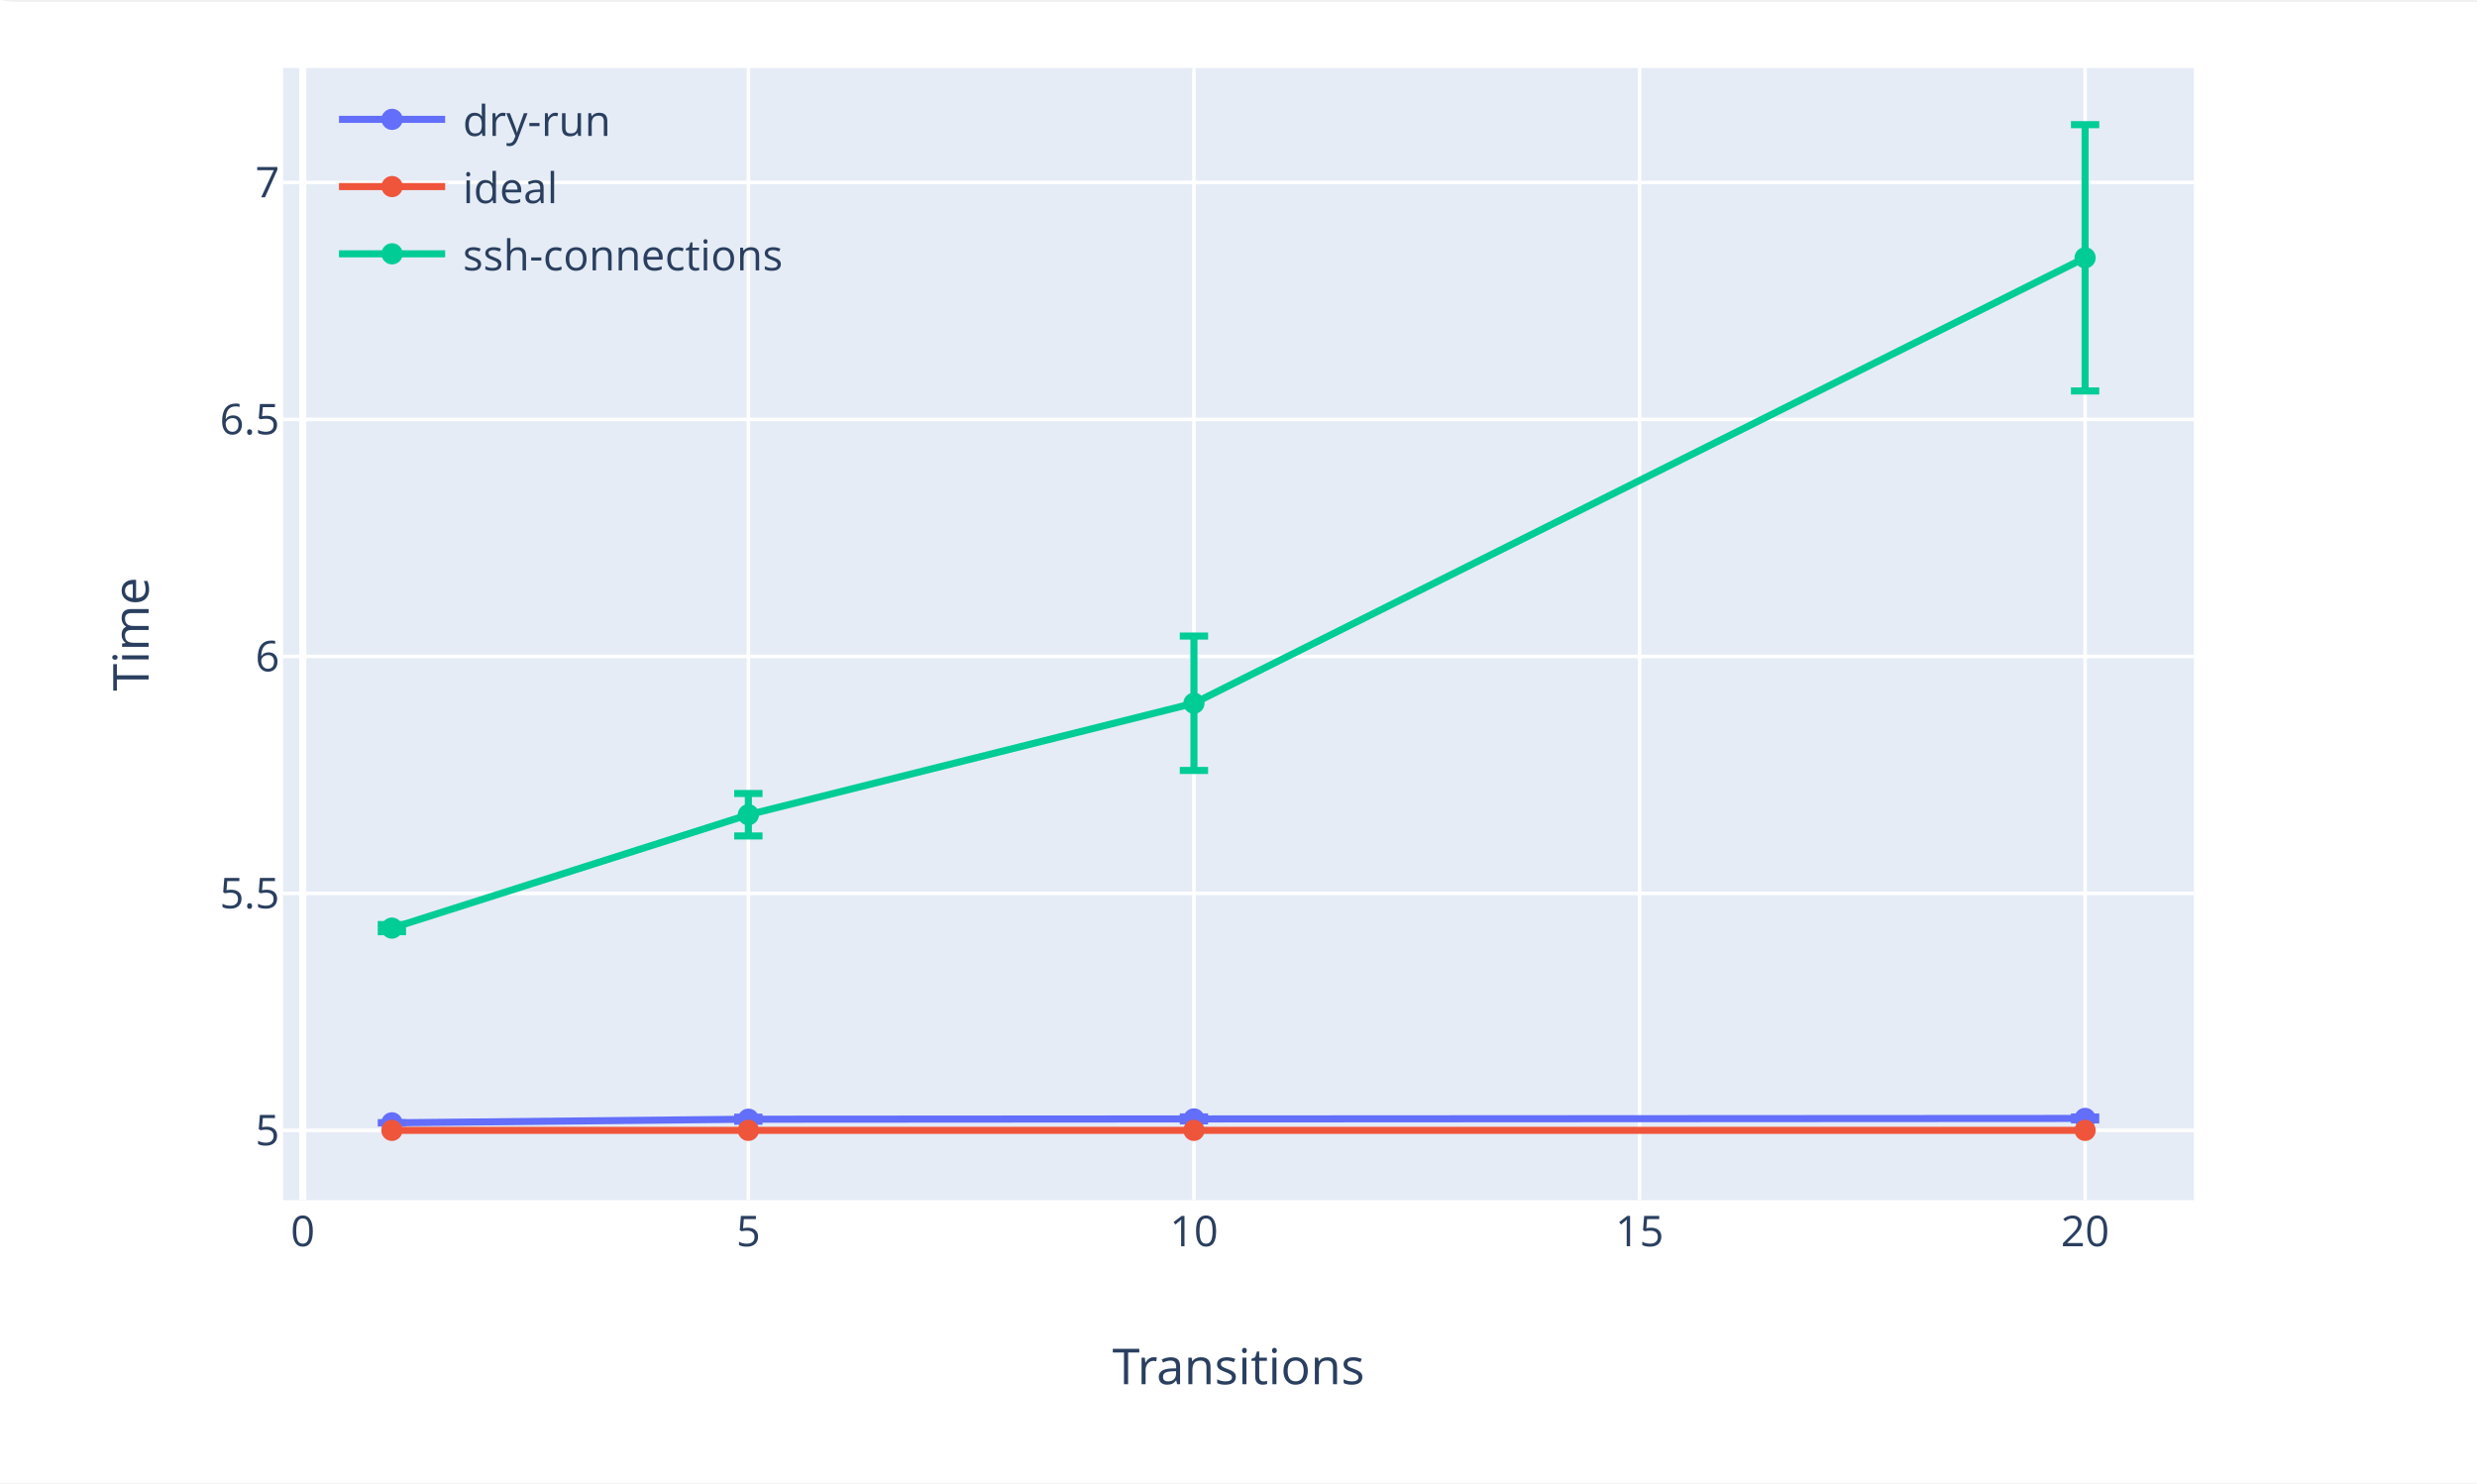
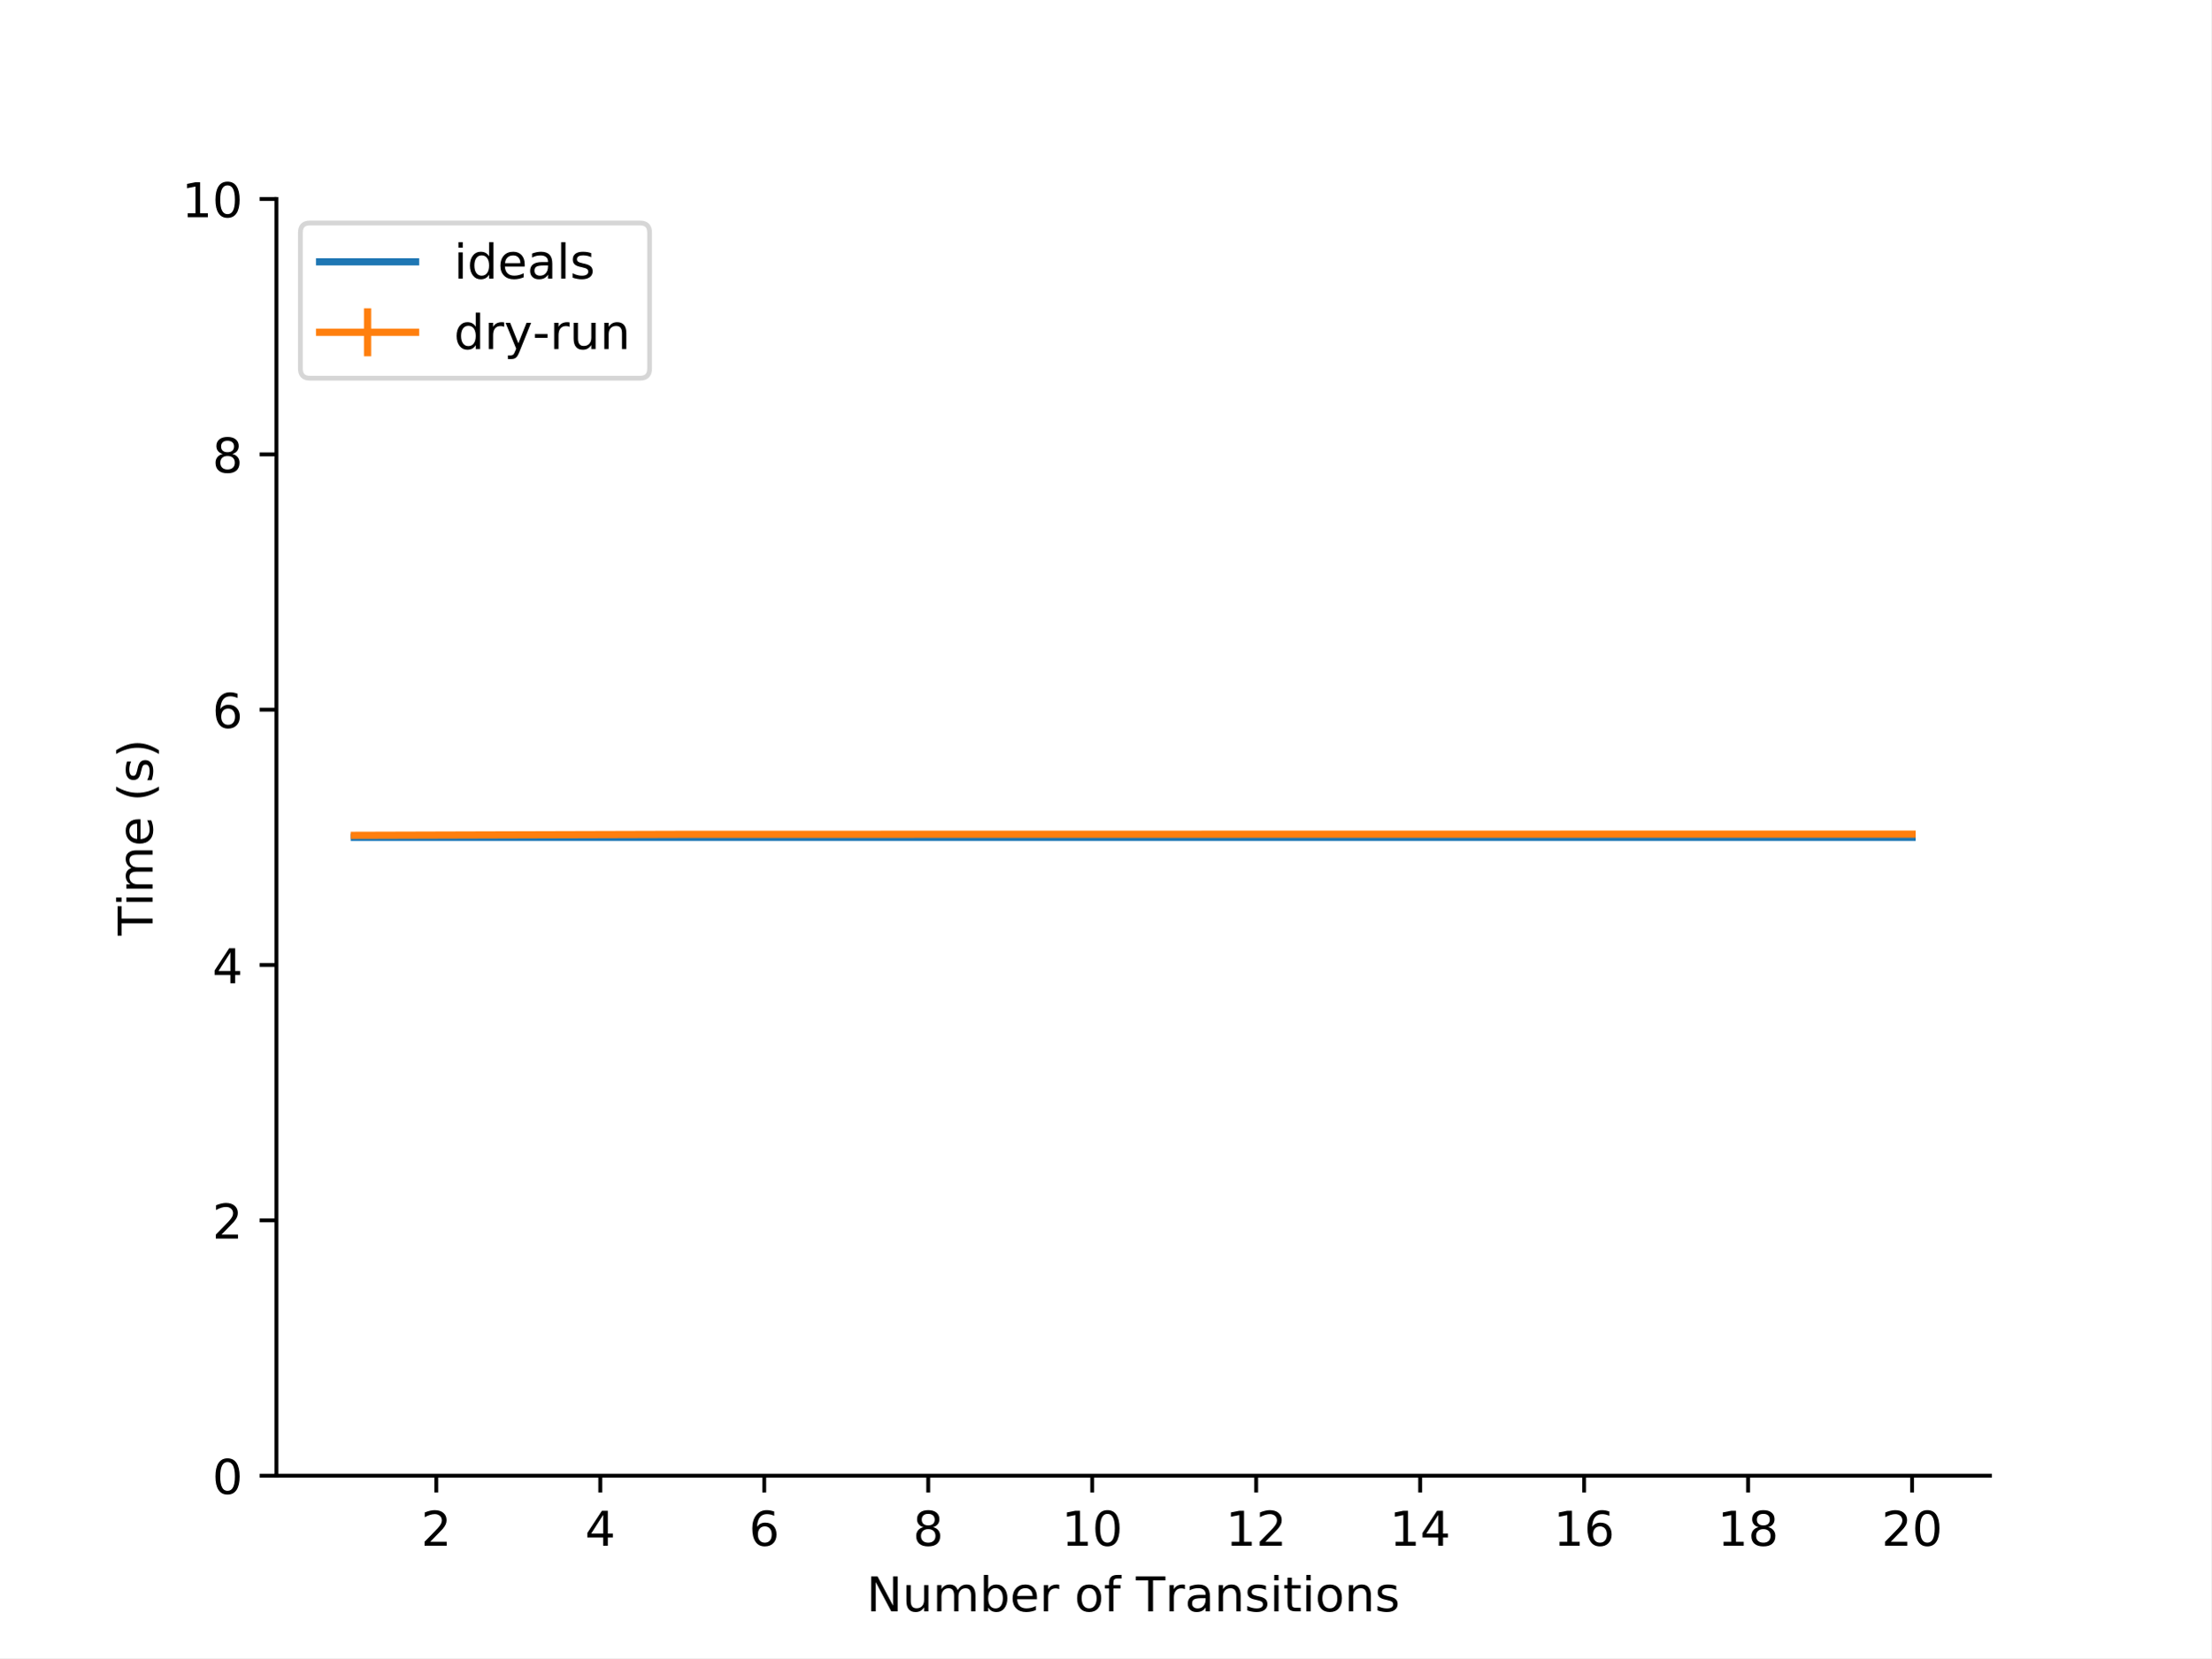
- <svg xmlns="http://www.w3.org/2000/svg" class="main-svg" width="700" height="419.234" viewBox="0 0 700 419.234" version="1.1" id="svg345">
-   <path style="fill:#ffffff;fill-opacity:1" d="M 0,0 V 419.234 H 700 V 0.514 H 5.268 C 3.464,0.514 1.703,0.334 0,0 Z" id="rect2" />
-   <defs id="defs-a122b5">
-     <g class="clips" id="g16">
-       <clipPath id="clipa122b5xyplot" class="plotclip">
-         <rect width="540" height="320" id="rect4" x="0" y="0" />
-       </clipPath>
-       <clipPath class="axesclip" id="clipa122b5x">
-         <rect x="80" y="0" width="540" height="500" id="rect7" />
-       </clipPath>
-       <clipPath class="axesclip" id="clipa122b5y">
-         <rect x="0" y="100" width="700" height="320" id="rect10" />
-       </clipPath>
-       <clipPath class="axesclip" id="clipa122b5xy">
-         <rect x="80" y="100" width="540" height="320" id="rect13" />
-       </clipPath>
+ <svg xmlns="http://www.w3.org/2000/svg" xmlns:xlink="http://www.w3.org/1999/xlink" height="345.6pt" version="1.1" viewBox="0 0 460.8 345.6" width="460.8pt">
+   <defs>
+     <style type="text/css">
+ *{stroke-linecap:butt;stroke-linejoin:round;}
+   </style>
+   </defs>
+   <g id="figure_1">
+     <g id="patch_1">
+       <path d="M 0 345.6  L 460.8 345.6  L 460.8 0  L 0 0  z " style="fill:#ffffff;" />
    </g>
-     <g class="gradients" id="g18" />
-   </defs>
-   <g class="bglayer" id="g23" transform="translate(0,-80.76562)">
-     <rect class="bg" x="80" y="100" width="540" height="320" style="fill:#e5ecf6;fill-opacity:1;stroke-width:0" id="rect21" />
-   </g>
-   <g class="layer-below" id="g29" transform="translate(0,-80.76562)">
-     <g class="imagelayer" id="g25" />
-     <g class="shapelayer" id="g27" />
-   </g>
-   <g class="cartesianlayer" id="g235" transform="translate(0,-80.76562)">
-     <g class="subplot xy" id="g233">
-       <g class="layer-subplot" id="g35">
-         <g class="shapelayer" id="g31" />
-         <g class="imagelayer" id="g33" />
-       </g>
-       <g class="gridlayer" id="g59">
-         <g class="x" id="g45">
-           <path class="xgrid crisp" transform="translate(211.49)" d="M 0,100 V 420" style="stroke:#ffffff;stroke-width:1px;stroke-opacity:1" id="path37" />
-           <path class="xgrid crisp" transform="translate(337.41)" d="M 0,100 V 420" style="stroke:#ffffff;stroke-width:1px;stroke-opacity:1" id="path39" />
-           <path class="xgrid crisp" transform="translate(463.33)" d="M 0,100 V 420" style="stroke:#ffffff;stroke-width:1px;stroke-opacity:1" id="path41" />
-           <path class="xgrid crisp" transform="translate(589.25)" d="M 0,100 V 420" style="stroke:#ffffff;stroke-width:1px;stroke-opacity:1" id="path43" />
-         </g>
-         <g class="y" id="g57">
-           <path class="ygrid crisp" transform="translate(0,400.25)" d="M 80,0 H 620" style="stroke:#ffffff;stroke-width:1px;stroke-opacity:1" id="path47" />
-           <path class="ygrid crisp" transform="translate(0,333.27)" d="M 80,0 H 620" style="stroke:#ffffff;stroke-width:1px;stroke-opacity:1" id="path49" />
-           <path class="ygrid crisp" transform="translate(0,266.29)" d="M 80,0 H 620" style="stroke:#ffffff;stroke-width:1px;stroke-opacity:1" id="path51" />
-           <path class="ygrid crisp" transform="translate(0,199.31)" d="M 80,0 H 620" style="stroke:#ffffff;stroke-width:1px;stroke-opacity:1" id="path53" />
-           <path class="ygrid crisp" transform="translate(0,132.33)" d="M 80,0 H 620" style="stroke:#ffffff;stroke-width:1px;stroke-opacity:1" id="path55" />
-         </g>
-       </g>
-       <g class="zerolinelayer" id="g63">
-         <path class="xzl zl crisp" transform="translate(85.57)" d="M 0,100 V 420" style="stroke:#ffffff;stroke-width:2px;stroke-opacity:1" id="path61" />
-       </g>
-       <path class="xlines-below" id="path65" d="" />
-       <path class="ylines-below" id="path67" d="" />
-       <g class="overlines-below" id="g69" />
-       <g class="xaxislayer-below" id="g71" />
-       <g class="yaxislayer-below" id="g73" />
-       <g class="overaxes-below" id="g75" />
-       <g class="plot" transform="translate(80,100)" clip-path="url(#clipa122b5xyplot)" id="g177">
-         <g class="scatterlayer mlayer" id="g175">
-           <g class="trace scatter trace01e699" style="opacity:1;stroke-miterlimit:2" id="g113">
-             <g class="fills" id="g77" />
-             <g class="errorbars" id="g95">
-               <g class="errorbar" id="g81">
-                 <path class="yerror" d="m 26.75,298.07 h 8 m -4,0 v 0.1 m -4,0 h 8" style="vector-effect:non-scaling-stroke;stroke:#636efa;stroke-width:2px;stroke-opacity:1" id="path79" />
-               </g>
-               <g class="errorbar" id="g85">
-                 <path class="yerror" d="m 127.49,296.52 h 8 m -4,0 v 1.16 m -4,0 h 8" style="vector-effect:non-scaling-stroke;stroke:#636efa;stroke-width:2px;stroke-opacity:1" id="path83" />
-               </g>
-               <g class="errorbar" id="g89">
-                 <path class="yerror" d="m 253.41,296.45 h 8 m -4,0 v 1.13 m -4,0 h 8" style="vector-effect:non-scaling-stroke;stroke:#636efa;stroke-width:2px;stroke-opacity:1" id="path87" />
-               </g>
-               <g class="errorbar" id="g93">
-                 <path class="yerror" d="m 505.25,296.47 h 8 m -4,0 v 0.82 m -4,0 h 8" style="vector-effect:non-scaling-stroke;stroke:#636efa;stroke-width:2px;stroke-opacity:1" id="path91" />
-               </g>
-             </g>
-             <g class="lines" id="g99">
-               <path class="js-line" d="m 30.75,298.12 100.74,-1.02 125.92,-0.08 251.84,-0.14" style="opacity:1;vector-effect:non-scaling-stroke;fill:none;stroke:#636efa;stroke-width:2px;stroke-opacity:1" id="path97" />
-             </g>
-             <g class="points" id="g109">
-               <path class="point" transform="translate(30.75,298.12)" d="M 3,0 A 3,3 0 1 1 0,-3 3,3 0 0 1 3,0 Z" style="opacity:1;fill:#636efa;fill-opacity:1;stroke-width:0px" id="path101" />
-               <path class="point" transform="translate(131.49,297.1)" d="M 3,0 A 3,3 0 1 1 0,-3 3,3 0 0 1 3,0 Z" style="opacity:1;fill:#636efa;fill-opacity:1;stroke-width:0px" id="path103" />
-               <path class="point" transform="translate(257.41,297.02)" d="M 3,0 A 3,3 0 1 1 0,-3 3,3 0 0 1 3,0 Z" style="opacity:1;fill:#636efa;fill-opacity:1;stroke-width:0px" id="path105" />
-               <path class="point" transform="translate(509.25,296.88)" d="M 3,0 A 3,3 0 1 1 0,-3 3,3 0 0 1 3,0 Z" style="opacity:1;fill:#636efa;fill-opacity:1;stroke-width:0px" id="path107" />
-             </g>
-             <g class="text" id="g111" />
-           </g>
-           <g class="trace scatter tracebe5292" style="opacity:1;stroke-miterlimit:2" id="g135">
-             <g class="fills" id="g115" />
-             <g class="errorbars" id="g117" />
-             <g class="lines" id="g121">
-               <path class="js-line" d="m 30.75,300.25 h 478.5" style="opacity:1;vector-effect:non-scaling-stroke;fill:none;stroke:#ef553b;stroke-width:2px;stroke-opacity:1" id="path119" />
-             </g>
-             <g class="points" id="g131">
-               <path class="point" transform="translate(30.75,300.25)" d="M 3,0 A 3,3 0 1 1 0,-3 3,3 0 0 1 3,0 Z" style="opacity:1;fill:#ef553b;fill-opacity:1;stroke-width:0px" id="path123" />
-               <path class="point" transform="translate(131.49,300.25)" d="M 3,0 A 3,3 0 1 1 0,-3 3,3 0 0 1 3,0 Z" style="opacity:1;fill:#ef553b;fill-opacity:1;stroke-width:0px" id="path125" />
-               <path class="point" transform="translate(257.41,300.25)" d="M 3,0 A 3,3 0 1 1 0,-3 3,3 0 0 1 3,0 Z" style="opacity:1;fill:#ef553b;fill-opacity:1;stroke-width:0px" id="path127" />
-               <path class="point" transform="translate(509.25,300.25)" d="M 3,0 A 3,3 0 1 1 0,-3 3,3 0 0 1 3,0 Z" style="opacity:1;fill:#ef553b;fill-opacity:1;stroke-width:0px" id="path129" />
-             </g>
-             <g class="text" id="g133" />
-           </g>
-           <g class="trace scatter tracefd4a0a" style="opacity:1;stroke-miterlimit:2" id="g173">
-             <g class="fills" id="g137" />
-             <g class="errorbars" id="g155">
-               <g class="errorbar" id="g141">
-                 <path class="yerror" d="m 26.75,242.08 h 8 m -4,0 v 2.02 m -4,0 h 8" style="vector-effect:non-scaling-stroke;stroke:#00cc96;stroke-width:2px;stroke-opacity:1" id="path139" />
-               </g>
-               <g class="errorbar" id="g145">
-                 <path class="yerror" d="m 127.49,205.04 h 8 m -4,0 v 12 m -4,0 h 8" style="vector-effect:non-scaling-stroke;stroke:#00cc96;stroke-width:2px;stroke-opacity:1" id="path143" />
-               </g>
-               <g class="errorbar" id="g149">
-                 <path class="yerror" d="m 253.41,160.54 h 8 m -4,0 v 37.99 m -4,0 h 8" style="vector-effect:non-scaling-stroke;stroke:#00cc96;stroke-width:2px;stroke-opacity:1" id="path147" />
-               </g>
-               <g class="errorbar" id="g153">
-                 <path class="yerror" d="m 505.25,16 h 8 m -4,0 v 75.27 m -4,0 h 8" style="vector-effect:non-scaling-stroke;stroke:#00cc96;stroke-width:2px;stroke-opacity:1" id="path151" />
-               </g>
-             </g>
-             <g class="lines" id="g159">
-               <path class="js-line" d="M 30.75,243.09 131.49,211.04 257.41,179.53 509.25,53.63" style="opacity:1;vector-effect:non-scaling-stroke;fill:none;stroke:#00cc96;stroke-width:2px;stroke-opacity:1" id="path157" />
-             </g>
-             <g class="points" id="g169">
-               <path class="point" transform="translate(30.75,243.09)" d="M 3,0 A 3,3 0 1 1 0,-3 3,3 0 0 1 3,0 Z" style="opacity:1;fill:#00cc96;fill-opacity:1;stroke-width:0px" id="path161" />
-               <path class="point" transform="translate(131.49,211.04)" d="M 3,0 A 3,3 0 1 1 0,-3 3,3 0 0 1 3,0 Z" style="opacity:1;fill:#00cc96;fill-opacity:1;stroke-width:0px" id="path163" />
-               <path class="point" transform="translate(257.41,179.53)" d="M 3,0 A 3,3 0 1 1 0,-3 3,3 0 0 1 3,0 Z" style="opacity:1;fill:#00cc96;fill-opacity:1;stroke-width:0px" id="path165" />
-               <path class="point" transform="translate(509.25,53.63)" d="M 3,0 A 3,3 0 1 1 0,-3 3,3 0 0 1 3,0 Z" style="opacity:1;fill:#00cc96;fill-opacity:1;stroke-width:0px" id="path167" />
-             </g>
-             <g class="text" id="g171" />
-           </g>
-         </g>
-       </g>
-       <g class="overplot" id="g179" />
-       <path class="xlines-above crisp" d="M 0,0" style="fill:none" id="path181" />
-       <path class="ylines-above crisp" d="M 0,0" style="fill:none" id="path183" />
-       <g class="overlines-above" id="g185" />
-       <g class="xaxislayer-above" id="g207">
-         <g class="xtick" id="g189">
-           <text x="0" y="433" transform="translate(85.57)" style="font-size:12px;font-family:'Open Sans', verdana, arial, sans-serif;text-anchor:middle;white-space:pre;fill:#2a3f5f;fill-opacity:1" id="text187">0</text>
-         </g>
-         <g class="xtick" id="g193">
-           <text x="0" y="433" transform="translate(211.49)" style="font-size:12px;font-family:'Open Sans', verdana, arial, sans-serif;text-anchor:middle;white-space:pre;fill:#2a3f5f;fill-opacity:1" id="text191">5</text>
-         </g>
-         <g class="xtick" id="g197">
-           <text x="0" y="433" transform="translate(337.41)" style="font-size:12px;font-family:'Open Sans', verdana, arial, sans-serif;text-anchor:middle;white-space:pre;fill:#2a3f5f;fill-opacity:1" id="text195">10</text>
-         </g>
-         <g class="xtick" id="g201">
-           <text x="0" y="433" transform="translate(463.33)" style="font-size:12px;font-family:'Open Sans', verdana, arial, sans-serif;text-anchor:middle;white-space:pre;fill:#2a3f5f;fill-opacity:1" id="text199">15</text>
-         </g>
-         <g class="xtick" id="g205">
-           <text x="0" y="433" transform="translate(589.25)" style="font-size:12px;font-family:'Open Sans', verdana, arial, sans-serif;text-anchor:middle;white-space:pre;fill:#2a3f5f;fill-opacity:1" id="text203">20</text>
-         </g>
-       </g>
-       <g class="yaxislayer-above" id="g229">
-         <g class="ytick" id="g211">
-           <text x="79" y="4.2" transform="translate(0,400.25)" style="font-size:12px;font-family:'Open Sans', verdana, arial, sans-serif;text-anchor:end;white-space:pre;fill:#2a3f5f;fill-opacity:1" id="text209">5</text>
-         </g>
-         <g class="ytick" id="g215">
-           <text x="79" y="4.2" transform="translate(0,333.27)" style="font-size:12px;font-family:'Open Sans', verdana, arial, sans-serif;text-anchor:end;white-space:pre;fill:#2a3f5f;fill-opacity:1" id="text213">5.5</text>
-         </g>
-         <g class="ytick" id="g219">
-           <text x="79" y="4.2" transform="translate(0,266.29)" style="font-size:12px;font-family:'Open Sans', verdana, arial, sans-serif;text-anchor:end;white-space:pre;fill:#2a3f5f;fill-opacity:1" id="text217">6</text>
-         </g>
-         <g class="ytick" id="g223">
-           <text x="79" y="4.2" transform="translate(0,199.31)" style="font-size:12px;font-family:'Open Sans', verdana, arial, sans-serif;text-anchor:end;white-space:pre;fill:#2a3f5f;fill-opacity:1" id="text221">6.5</text>
-         </g>
-         <g class="ytick" id="g227">
-           <text x="79" y="4.2" transform="translate(0,132.33)" style="font-size:12px;font-family:'Open Sans', verdana, arial, sans-serif;text-anchor:end;white-space:pre;fill:#2a3f5f;fill-opacity:1" id="text225">7</text>
-         </g>
-       </g>
-       <g class="overaxes-above" id="g231" />
+     <g id="axes_1">
+       <g id="patch_2">
+         <path d="M 57.6 307.584  L 414.72 307.584  L 414.72 41.472  L 57.6 41.472  z " style="fill:#ffffff;" />
+       </g>
+       <g id="matplotlib.axis_1">
+         <g id="xtick_1">
+           <g id="line2d_1">
+             <defs>
+               <path d="M 0 0  L 0 3.5  " id="ma366e07bf8" style="stroke:#000000;stroke-width:0.8;" />
+             </defs>
+             <g>
+               <use style="stroke:#000000;stroke-width:0.8;" x="90.92" xlink:href="#ma366e07bf8" y="307.584" />
+             </g>
+           </g>
+           <g id="text_1">
+             <defs>
+               <path d="M 19.188 8.297  L 53.609 8.297  L 53.609 0  L 7.328 0  L 7.328 8.297  Q 12.938 14.109 22.625 23.891  Q 32.328 33.688 34.812 36.531  Q 39.547 41.844 41.422 45.531  Q 43.312 49.219 43.312 52.781  Q 43.312 58.594 39.234 62.25  Q 35.156 65.922 28.609 65.922  Q 23.969 65.922 18.812 64.312  Q 13.672 62.703 7.812 59.422  L 7.812 69.391  Q 13.766 71.781 18.938 73  Q 24.125 74.219 28.422 74.219  Q 39.75 74.219 46.484 68.547  Q 53.219 62.891 53.219 53.422  Q 53.219 48.922 51.531 44.891  Q 49.859 40.875 45.406 35.406  Q 44.188 33.984 37.641 27.219  Q 31.109 20.453 19.188 8.297  z " id="DejaVuSans-50" />
+             </defs>
+             <g transform="translate(87.73856 322.1824)scale(0.1 -0.1)">
+               <use xlink:href="#DejaVuSans-50" />
+             </g>
+           </g>
+         </g>
+         <g id="xtick_2">
+           <g id="line2d_2">
+             <g>
+               <use style="stroke:#000000;stroke-width:0.8;" x="125.094" xlink:href="#ma366e07bf8" y="307.584" />
+             </g>
+           </g>
+           <g id="text_2">
+             <defs>
+               <path d="M 37.797 64.312  L 12.891 25.391  L 37.797 25.391  z M 35.203 72.906  L 47.609 72.906  L 47.609 25.391  L 58.016 25.391  L 58.016 17.188  L 47.609 17.188  L 47.609 0  L 37.797 0  L 37.797 17.188  L 4.891 17.188  L 4.891 26.703  z " id="DejaVuSans-52" />
+             </defs>
+             <g transform="translate(121.9127 322.1824)scale(0.1 -0.1)">
+               <use xlink:href="#DejaVuSans-52" />
+             </g>
+           </g>
+         </g>
+         <g id="xtick_3">
+           <g id="line2d_3">
+             <g>
+               <use style="stroke:#000000;stroke-width:0.8;" x="159.268" xlink:href="#ma366e07bf8" y="307.584" />
+             </g>
+           </g>
+           <g id="text_3">
+             <defs>
+               <path d="M 33.016 40.375  Q 26.375 40.375 22.484 35.828  Q 18.609 31.297 18.609 23.391  Q 18.609 15.531 22.484 10.953  Q 26.375 6.391 33.016 6.391  Q 39.656 6.391 43.531 10.953  Q 47.406 15.531 47.406 23.391  Q 47.406 31.297 43.531 35.828  Q 39.656 40.375 33.016 40.375  z M 52.594 71.297  L 52.594 62.312  Q 48.875 64.062 45.094 64.984  Q 41.312 65.922 37.594 65.922  Q 27.828 65.922 22.672 59.328  Q 17.531 52.734 16.797 39.406  Q 19.672 43.656 24.016 45.922  Q 28.375 48.188 33.594 48.188  Q 44.578 48.188 50.953 41.516  Q 57.328 34.859 57.328 23.391  Q 57.328 12.156 50.688 5.359  Q 44.047 -1.422 33.016 -1.422  Q 20.359 -1.422 13.672 8.266  Q 6.984 17.969 6.984 36.375  Q 6.984 53.656 15.188 63.938  Q 23.391 74.219 37.203 74.219  Q 40.922 74.219 44.703 73.484  Q 48.484 72.75 52.594 71.297  z " id="DejaVuSans-54" />
+             </defs>
+             <g transform="translate(156.0869 322.1824)scale(0.1 -0.1)">
+               <use xlink:href="#DejaVuSans-54" />
+             </g>
+           </g>
+         </g>
+         <g id="xtick_4">
+           <g id="line2d_4">
+             <g>
+               <use style="stroke:#000000;stroke-width:0.8;" x="193.442" xlink:href="#ma366e07bf8" y="307.584" />
+             </g>
+           </g>
+           <g id="text_4">
+             <defs>
+               <path d="M 31.781 34.625  Q 24.75 34.625 20.719 30.859  Q 16.703 27.094 16.703 20.516  Q 16.703 13.922 20.719 10.156  Q 24.75 6.391 31.781 6.391  Q 38.812 6.391 42.859 10.172  Q 46.922 13.969 46.922 20.516  Q 46.922 27.094 42.891 30.859  Q 38.875 34.625 31.781 34.625  z M 21.922 38.812  Q 15.578 40.375 12.031 44.719  Q 8.5 49.078 8.5 55.328  Q 8.5 64.062 14.719 69.141  Q 20.953 74.219 31.781 74.219  Q 42.672 74.219 48.875 69.141  Q 55.078 64.062 55.078 55.328  Q 55.078 49.078 51.531 44.719  Q 48 40.375 41.703 38.812  Q 48.828 37.156 52.797 32.312  Q 56.781 27.484 56.781 20.516  Q 56.781 9.906 50.312 4.234  Q 43.844 -1.422 31.781 -1.422  Q 19.734 -1.422 13.25 4.234  Q 6.781 9.906 6.781 20.516  Q 6.781 27.484 10.781 32.312  Q 14.797 37.156 21.922 38.812  z M 18.312 54.391  Q 18.312 48.734 21.844 45.562  Q 25.391 42.391 31.781 42.391  Q 38.141 42.391 41.719 45.562  Q 45.312 48.734 45.312 54.391  Q 45.312 60.062 41.719 63.234  Q 38.141 66.406 31.781 66.406  Q 25.391 66.406 21.844 63.234  Q 18.312 60.062 18.312 54.391  z " id="DejaVuSans-56" />
+             </defs>
+             <g transform="translate(190.261 322.1824)scale(0.1 -0.1)">
+               <use xlink:href="#DejaVuSans-56" />
+             </g>
+           </g>
+         </g>
+         <g id="xtick_5">
+           <g id="line2d_5">
+             <g>
+               <use style="stroke:#000000;stroke-width:0.8;" x="227.616" xlink:href="#ma366e07bf8" y="307.584" />
+             </g>
+           </g>
+           <g id="text_5">
+             <defs>
+               <path d="M 12.406 8.297  L 28.516 8.297  L 28.516 63.922  L 10.984 60.406  L 10.984 69.391  L 28.422 72.906  L 38.281 72.906  L 38.281 8.297  L 54.391 8.297  L 54.391 0  L 12.406 0  z " id="DejaVuSans-49" />
+               <path d="M 31.781 66.406  Q 24.172 66.406 20.328 58.906  Q 16.5 51.422 16.5 36.375  Q 16.5 21.391 20.328 13.891  Q 24.172 6.391 31.781 6.391  Q 39.453 6.391 43.281 13.891  Q 47.125 21.391 47.125 36.375  Q 47.125 51.422 43.281 58.906  Q 39.453 66.406 31.781 66.406  z M 31.781 74.219  Q 44.047 74.219 50.516 64.516  Q 56.984 54.828 56.984 36.375  Q 56.984 17.969 50.516 8.266  Q 44.047 -1.422 31.781 -1.422  Q 19.531 -1.422 13.062 8.266  Q 6.594 17.969 6.594 36.375  Q 6.594 54.828 13.062 64.516  Q 19.531 74.219 31.781 74.219  z " id="DejaVuSans-48" />
+             </defs>
+             <g transform="translate(221.254 322.1824)scale(0.1 -0.1)">
+               <use xlink:href="#DejaVuSans-49" />
+               <use x="63.623" xlink:href="#DejaVuSans-48" />
+             </g>
+           </g>
+         </g>
+         <g id="xtick_6">
+           <g id="line2d_6">
+             <g>
+               <use style="stroke:#000000;stroke-width:0.8;" x="261.791" xlink:href="#ma366e07bf8" y="307.584" />
+             </g>
+           </g>
+           <g id="text_6">
+             <g transform="translate(255.4281 322.1824)scale(0.1 -0.1)">
+               <use xlink:href="#DejaVuSans-49" />
+               <use x="63.623" xlink:href="#DejaVuSans-50" />
+             </g>
+           </g>
+         </g>
+         <g id="xtick_7">
+           <g id="line2d_7">
+             <g>
+               <use style="stroke:#000000;stroke-width:0.8;" x="295.965" xlink:href="#ma366e07bf8" y="307.584" />
+             </g>
+           </g>
+           <g id="text_7">
+             <g transform="translate(289.6023 322.1824)scale(0.1 -0.1)">
+               <use xlink:href="#DejaVuSans-49" />
+               <use x="63.623" xlink:href="#DejaVuSans-52" />
+             </g>
+           </g>
+         </g>
+         <g id="xtick_8">
+           <g id="line2d_8">
+             <g>
+               <use style="stroke:#000000;stroke-width:0.8;" x="330.139" xlink:href="#ma366e07bf8" y="307.584" />
+             </g>
+           </g>
+           <g id="text_8">
+             <g transform="translate(323.7764 322.1824)scale(0.1 -0.1)">
+               <use xlink:href="#DejaVuSans-49" />
+               <use x="63.623" xlink:href="#DejaVuSans-54" />
+             </g>
+           </g>
+         </g>
+         <g id="xtick_9">
+           <g id="line2d_9">
+             <g>
+               <use style="stroke:#000000;stroke-width:0.8;" x="364.313" xlink:href="#ma366e07bf8" y="307.584" />
+             </g>
+           </g>
+           <g id="text_9">
+             <g transform="translate(357.9506 322.1824)scale(0.1 -0.1)">
+               <use xlink:href="#DejaVuSans-49" />
+               <use x="63.623" xlink:href="#DejaVuSans-56" />
+             </g>
+           </g>
+         </g>
+         <g id="xtick_10">
+           <g id="line2d_10">
+             <g>
+               <use style="stroke:#000000;stroke-width:0.8;" x="398.487" xlink:href="#ma366e07bf8" y="307.584" />
+             </g>
+           </g>
+           <g id="text_10">
+             <g transform="translate(392.1248 322.1824)scale(0.1 -0.1)">
+               <use xlink:href="#DejaVuSans-50" />
+               <use x="63.623" xlink:href="#DejaVuSans-48" />
+             </g>
+           </g>
+         </g>
+         <g id="text_11">
+           <defs>
+             <path d="M 9.812 72.906  L 23.094 72.906  L 55.422 11.922  L 55.422 72.906  L 64.984 72.906  L 64.984 0  L 51.703 0  L 19.391 60.984  L 19.391 0  L 9.812 0  z " id="DejaVuSans-78" />
+             <path d="M 8.5 21.578  L 8.5 54.688  L 17.484 54.688  L 17.484 21.922  Q 17.484 14.156 20.5 10.266  Q 23.531 6.391 29.594 6.391  Q 36.859 6.391 41.078 11.031  Q 45.312 15.672 45.312 23.688  L 45.312 54.688  L 54.297 54.688  L 54.297 0  L 45.312 0  L 45.312 8.406  Q 42.047 3.422 37.719 1  Q 33.406 -1.422 27.688 -1.422  Q 18.266 -1.422 13.375 4.438  Q 8.5 10.297 8.5 21.578  z M 31.109 56  z " id="DejaVuSans-117" />
+             <path d="M 52 44.188  Q 55.375 50.25 60.062 53.125  Q 64.75 56 71.094 56  Q 79.641 56 84.281 50.016  Q 88.922 44.047 88.922 33.016  L 88.922 0  L 79.891 0  L 79.891 32.719  Q 79.891 40.578 77.094 44.375  Q 74.312 48.188 68.609 48.188  Q 61.625 48.188 57.562 43.547  Q 53.516 38.922 53.516 30.906  L 53.516 0  L 44.484 0  L 44.484 32.719  Q 44.484 40.625 41.703 44.406  Q 38.922 48.188 33.109 48.188  Q 26.219 48.188 22.156 43.531  Q 18.109 38.875 18.109 30.906  L 18.109 0  L 9.078 0  L 9.078 54.688  L 18.109 54.688  L 18.109 46.188  Q 21.188 51.219 25.484 53.609  Q 29.781 56 35.688 56  Q 41.656 56 45.828 52.969  Q 50 49.953 52 44.188  z " id="DejaVuSans-109" />
+             <path d="M 48.688 27.297  Q 48.688 37.203 44.609 42.844  Q 40.531 48.484 33.406 48.484  Q 26.266 48.484 22.188 42.844  Q 18.109 37.203 18.109 27.297  Q 18.109 17.391 22.188 11.75  Q 26.266 6.109 33.406 6.109  Q 40.531 6.109 44.609 11.75  Q 48.688 17.391 48.688 27.297  z M 18.109 46.391  Q 20.953 51.266 25.266 53.625  Q 29.594 56 35.594 56  Q 45.562 56 51.781 48.094  Q 58.016 40.188 58.016 27.297  Q 58.016 14.406 51.781 6.484  Q 45.562 -1.422 35.594 -1.422  Q 29.594 -1.422 25.266 0.953  Q 20.953 3.328 18.109 8.203  L 18.109 0  L 9.078 0  L 9.078 75.984  L 18.109 75.984  z " id="DejaVuSans-98" />
+             <path d="M 56.203 29.594  L 56.203 25.203  L 14.891 25.203  Q 15.484 15.922 20.484 11.062  Q 25.484 6.203 34.422 6.203  Q 39.594 6.203 44.453 7.469  Q 49.312 8.734 54.109 11.281  L 54.109 2.781  Q 49.266 0.734 44.188 -0.344  Q 39.109 -1.422 33.891 -1.422  Q 20.797 -1.422 13.156 6.188  Q 5.516 13.812 5.516 26.812  Q 5.516 40.234 12.766 48.109  Q 20.016 56 32.328 56  Q 43.359 56 49.781 48.891  Q 56.203 41.797 56.203 29.594  z M 47.219 32.234  Q 47.125 39.594 43.094 43.984  Q 39.062 48.391 32.422 48.391  Q 24.906 48.391 20.391 44.141  Q 15.875 39.891 15.188 32.172  z " id="DejaVuSans-101" />
+             <path d="M 41.109 46.297  Q 39.594 47.172 37.812 47.578  Q 36.031 48 33.891 48  Q 26.266 48 22.188 43.047  Q 18.109 38.094 18.109 28.812  L 18.109 0  L 9.078 0  L 9.078 54.688  L 18.109 54.688  L 18.109 46.188  Q 20.953 51.172 25.484 53.578  Q 30.031 56 36.531 56  Q 37.453 56 38.578 55.875  Q 39.703 55.766 41.062 55.516  z " id="DejaVuSans-114" />
+             <path id="DejaVuSans-32" />
+             <path d="M 30.609 48.391  Q 23.391 48.391 19.188 42.75  Q 14.984 37.109 14.984 27.297  Q 14.984 17.484 19.156 11.844  Q 23.344 6.203 30.609 6.203  Q 37.797 6.203 41.984 11.859  Q 46.188 17.531 46.188 27.297  Q 46.188 37.016 41.984 42.703  Q 37.797 48.391 30.609 48.391  z M 30.609 56  Q 42.328 56 49.016 48.375  Q 55.719 40.766 55.719 27.297  Q 55.719 13.875 49.016 6.219  Q 42.328 -1.422 30.609 -1.422  Q 18.844 -1.422 12.172 6.219  Q 5.516 13.875 5.516 27.297  Q 5.516 40.766 12.172 48.375  Q 18.844 56 30.609 56  z " id="DejaVuSans-111" />
+             <path d="M 37.109 75.984  L 37.109 68.5  L 28.516 68.5  Q 23.688 68.5 21.797 66.547  Q 19.922 64.594 19.922 59.516  L 19.922 54.688  L 34.719 54.688  L 34.719 47.703  L 19.922 47.703  L 19.922 0  L 10.891 0  L 10.891 47.703  L 2.297 47.703  L 2.297 54.688  L 10.891 54.688  L 10.891 58.5  Q 10.891 67.625 15.141 71.797  Q 19.391 75.984 28.609 75.984  z " id="DejaVuSans-102" />
+             <path d="M -0.297 72.906  L 61.375 72.906  L 61.375 64.594  L 35.5 64.594  L 35.5 0  L 25.594 0  L 25.594 64.594  L -0.297 64.594  z " id="DejaVuSans-84" />
+             <path d="M 34.281 27.484  Q 23.391 27.484 19.188 25  Q 14.984 22.516 14.984 16.5  Q 14.984 11.719 18.141 8.906  Q 21.297 6.109 26.703 6.109  Q 34.188 6.109 38.703 11.406  Q 43.219 16.703 43.219 25.484  L 43.219 27.484  z M 52.203 31.203  L 52.203 0  L 43.219 0  L 43.219 8.297  Q 40.141 3.328 35.547 0.953  Q 30.953 -1.422 24.312 -1.422  Q 15.922 -1.422 10.953 3.297  Q 6 8.016 6 15.922  Q 6 25.141 12.172 29.828  Q 18.359 34.516 30.609 34.516  L 43.219 34.516  L 43.219 35.406  Q 43.219 41.609 39.141 45  Q 35.062 48.391 27.688 48.391  Q 23 48.391 18.547 47.266  Q 14.109 46.141 10.016 43.891  L 10.016 52.203  Q 14.938 54.109 19.578 55.047  Q 24.219 56 28.609 56  Q 40.484 56 46.344 49.844  Q 52.203 43.703 52.203 31.203  z " id="DejaVuSans-97" />
+             <path d="M 54.891 33.016  L 54.891 0  L 45.906 0  L 45.906 32.719  Q 45.906 40.484 42.875 44.328  Q 39.844 48.188 33.797 48.188  Q 26.516 48.188 22.312 43.547  Q 18.109 38.922 18.109 30.906  L 18.109 0  L 9.078 0  L 9.078 54.688  L 18.109 54.688  L 18.109 46.188  Q 21.344 51.125 25.703 53.562  Q 30.078 56 35.797 56  Q 45.219 56 50.047 50.172  Q 54.891 44.344 54.891 33.016  z " id="DejaVuSans-110" />
+             <path d="M 44.281 53.078  L 44.281 44.578  Q 40.484 46.531 36.375 47.5  Q 32.281 48.484 27.875 48.484  Q 21.188 48.484 17.844 46.438  Q 14.5 44.391 14.5 40.281  Q 14.5 37.156 16.891 35.375  Q 19.281 33.594 26.516 31.984  L 29.594 31.297  Q 39.156 29.25 43.188 25.516  Q 47.219 21.781 47.219 15.094  Q 47.219 7.469 41.188 3.016  Q 35.156 -1.422 24.609 -1.422  Q 20.219 -1.422 15.453 -0.562  Q 10.688 0.297 5.422 2  L 5.422 11.281  Q 10.406 8.688 15.234 7.391  Q 20.062 6.109 24.812 6.109  Q 31.156 6.109 34.562 8.281  Q 37.984 10.453 37.984 14.406  Q 37.984 18.062 35.516 20.016  Q 33.062 21.969 24.703 23.781  L 21.578 24.516  Q 13.234 26.266 9.516 29.906  Q 5.812 33.547 5.812 39.891  Q 5.812 47.609 11.281 51.797  Q 16.75 56 26.812 56  Q 31.781 56 36.172 55.266  Q 40.578 54.547 44.281 53.078  z " id="DejaVuSans-115" />
+             <path d="M 9.422 54.688  L 18.406 54.688  L 18.406 0  L 9.422 0  z M 9.422 75.984  L 18.406 75.984  L 18.406 64.594  L 9.422 64.594  z " id="DejaVuSans-105" />
+             <path d="M 18.312 70.219  L 18.312 54.688  L 36.812 54.688  L 36.812 47.703  L 18.312 47.703  L 18.312 18.016  Q 18.312 11.328 20.141 9.422  Q 21.969 7.516 27.594 7.516  L 36.812 7.516  L 36.812 0  L 27.594 0  Q 17.188 0 13.234 3.875  Q 9.281 7.766 9.281 18.016  L 9.281 47.703  L 2.688 47.703  L 2.688 54.688  L 9.281 54.688  L 9.281 70.219  z " id="DejaVuSans-116" />
+           </defs>
+           <g transform="translate(180.5694 335.8606)scale(0.1 -0.1)">
+             <use xlink:href="#DejaVuSans-78" />
+             <use x="74.805" xlink:href="#DejaVuSans-117" />
+             <use x="138.184" xlink:href="#DejaVuSans-109" />
+             <use x="235.596" xlink:href="#DejaVuSans-98" />
+             <use x="299.072" xlink:href="#DejaVuSans-101" />
+             <use x="360.596" xlink:href="#DejaVuSans-114" />
+             <use x="401.709" xlink:href="#DejaVuSans-32" />
+             <use x="433.496" xlink:href="#DejaVuSans-111" />
+             <use x="494.678" xlink:href="#DejaVuSans-102" />
+             <use x="529.883" xlink:href="#DejaVuSans-32" />
+             <use x="561.67" xlink:href="#DejaVuSans-84" />
+             <use x="622.535" xlink:href="#DejaVuSans-114" />
+             <use x="663.648" xlink:href="#DejaVuSans-97" />
+             <use x="724.928" xlink:href="#DejaVuSans-110" />
+             <use x="788.307" xlink:href="#DejaVuSans-115" />
+             <use x="840.406" xlink:href="#DejaVuSans-105" />
+             <use x="868.189" xlink:href="#DejaVuSans-116" />
+             <use x="907.398" xlink:href="#DejaVuSans-105" />
+             <use x="935.182" xlink:href="#DejaVuSans-111" />
+             <use x="996.363" xlink:href="#DejaVuSans-110" />
+             <use x="1059.742" xlink:href="#DejaVuSans-115" />
+           </g>
+         </g>
+       </g>
+       <g id="matplotlib.axis_2">
+         <g id="ytick_1">
+           <g id="line2d_11">
+             <defs>
+               <path d="M 0 0  L -3.5 0  " id="m07ed54b782" style="stroke:#000000;stroke-width:0.8;" />
+             </defs>
+             <g>
+               <use style="stroke:#000000;stroke-width:0.8;" x="57.6" xlink:href="#m07ed54b782" y="307.584" />
+             </g>
+           </g>
+           <g id="text_12">
+             <g transform="translate(44.2375 311.3832)scale(0.1 -0.1)">
+               <use xlink:href="#DejaVuSans-48" />
+             </g>
+           </g>
+         </g>
+         <g id="ytick_2">
+           <g id="line2d_12">
+             <g>
+               <use style="stroke:#000000;stroke-width:0.8;" x="57.6" xlink:href="#m07ed54b782" y="254.362" />
+             </g>
+           </g>
+           <g id="text_13">
+             <g transform="translate(44.2375 258.1608)scale(0.1 -0.1)">
+               <use xlink:href="#DejaVuSans-50" />
+             </g>
+           </g>
+         </g>
+         <g id="ytick_3">
+           <g id="line2d_13">
+             <g>
+               <use style="stroke:#000000;stroke-width:0.8;" x="57.6" xlink:href="#m07ed54b782" y="201.139" />
+             </g>
+           </g>
+           <g id="text_14">
+             <g transform="translate(44.2375 204.9384)scale(0.1 -0.1)">
+               <use xlink:href="#DejaVuSans-52" />
+             </g>
+           </g>
+         </g>
+         <g id="ytick_4">
+           <g id="line2d_14">
+             <g>
+               <use style="stroke:#000000;stroke-width:0.8;" x="57.6" xlink:href="#m07ed54b782" y="147.917" />
+             </g>
+           </g>
+           <g id="text_15">
+             <g transform="translate(44.2375 151.716)scale(0.1 -0.1)">
+               <use xlink:href="#DejaVuSans-54" />
+             </g>
+           </g>
+         </g>
+         <g id="ytick_5">
+           <g id="line2d_15">
+             <g>
+               <use style="stroke:#000000;stroke-width:0.8;" x="57.6" xlink:href="#m07ed54b782" y="94.694" />
+             </g>
+           </g>
+           <g id="text_16">
+             <g transform="translate(44.2375 98.49362)scale(0.1 -0.1)">
+               <use xlink:href="#DejaVuSans-56" />
+             </g>
+           </g>
+         </g>
+         <g id="ytick_6">
+           <g id="line2d_16">
+             <g>
+               <use style="stroke:#000000;stroke-width:0.8;" x="57.6" xlink:href="#m07ed54b782" y="41.472" />
+             </g>
+           </g>
+           <g id="text_17">
+             <g transform="translate(37.875 45.27122)scale(0.1 -0.1)">
+               <use xlink:href="#DejaVuSans-49" />
+               <use x="63.623" xlink:href="#DejaVuSans-48" />
+             </g>
+           </g>
+         </g>
+         <g id="text_18">
+           <defs>
+             <path d="M 31 75.875  Q 24.469 64.656 21.281 53.656  Q 18.109 42.672 18.109 31.391  Q 18.109 20.125 21.312 9.062  Q 24.516 -2 31 -13.188  L 23.188 -13.188  Q 15.875 -1.703 12.234 9.375  Q 8.594 20.453 8.594 31.391  Q 8.594 42.281 12.203 53.312  Q 15.828 64.359 23.188 75.875  z " id="DejaVuSans-40" />
+             <path d="M 8.016 75.875  L 15.828 75.875  Q 23.141 64.359 26.781 53.312  Q 30.422 42.281 30.422 31.391  Q 30.422 20.453 26.781 9.375  Q 23.141 -1.703 15.828 -13.188  L 8.016 -13.188  Q 14.5 -2 17.703 9.062  Q 20.906 20.125 20.906 31.391  Q 20.906 42.672 17.703 53.656  Q 14.5 64.656 8.016 75.875  z " id="DejaVuSans-41" />
+           </defs>
+           <g transform="translate(31.79531 195.0108)rotate(-90)scale(0.1 -0.1)">
+             <use xlink:href="#DejaVuSans-84" />
+             <use x="61.037" xlink:href="#DejaVuSans-105" />
+             <use x="88.82" xlink:href="#DejaVuSans-109" />
+             <use x="186.232" xlink:href="#DejaVuSans-101" />
+             <use x="247.756" xlink:href="#DejaVuSans-32" />
+             <use x="279.543" xlink:href="#DejaVuSans-40" />
+             <use x="318.557" xlink:href="#DejaVuSans-115" />
+             <use x="370.656" xlink:href="#DejaVuSans-41" />
+           </g>
+         </g>
+       </g>
+       <g id="LineCollection_1">
+         <path clip-path="url(#p18e3884877)" d="M 73.833 174.114  L 73.833 174.094  " style="fill:none;stroke:#ff7f0e;stroke-width:1.5;" />
+         <path clip-path="url(#p18e3884877)" d="M 142.181 174.017  L 142.181 173.787  " style="fill:none;stroke:#ff7f0e;stroke-width:1.5;" />
+         <path clip-path="url(#p18e3884877)" d="M 227.616 173.998  L 227.616 173.774  " style="fill:none;stroke:#ff7f0e;stroke-width:1.5;" />
+         <path clip-path="url(#p18e3884877)" d="M 398.487 173.94  L 398.487 173.777  " style="fill:none;stroke:#ff7f0e;stroke-width:1.5;" />
+       </g>
+       <g id="line2d_17">
+         <path clip-path="url(#p18e3884877)" d="M 73.833 174.528  L 142.181 174.528  L 227.616 174.528  L 398.487 174.528  " style="fill:none;stroke:#1f77b4;stroke-linecap:square;stroke-width:1.5;" />
+       </g>
+       <g id="line2d_18">
+         <path clip-path="url(#p18e3884877)" d="M 73.833 174.104  L 142.181 173.902  L 227.616 173.886  L 398.487 173.858  " style="fill:none;stroke:#ff7f0e;stroke-linecap:square;stroke-width:1.5;" />
+       </g>
+       <g id="patch_3">
+         <path d="M 57.6 307.584  L 57.6 41.472  " style="fill:none;stroke:#000000;stroke-linecap:square;stroke-linejoin:miter;stroke-width:0.8;" />
+       </g>
+       <g id="patch_4">
+         <path d="M 57.6 307.584  L 414.72 307.584  " style="fill:none;stroke:#000000;stroke-linecap:square;stroke-linejoin:miter;stroke-width:0.8;" />
+       </g>
+       <g id="legend_1">
+         <g id="patch_5">
+           <path d="M 64.6 78.828  L 133.37 78.828  Q 135.37 78.828 135.37 76.828  L 135.37 48.472  Q 135.37 46.472 133.37 46.472  L 64.6 46.472  Q 62.6 46.472 62.6 48.472  L 62.6 76.828  Q 62.6 78.828 64.6 78.828  z " style="fill:#ffffff;opacity:0.8;stroke:#cccccc;stroke-linejoin:miter;" />
+         </g>
+         <g id="line2d_19">
+           <path d="M 66.6 54.57  L 86.6 54.57  " style="fill:none;stroke:#1f77b4;stroke-linecap:square;stroke-width:1.5;" />
+         </g>
+         <g id="line2d_20" />
+         <g id="text_19">
+           <defs>
+             <path d="M 45.406 46.391  L 45.406 75.984  L 54.391 75.984  L 54.391 0  L 45.406 0  L 45.406 8.203  Q 42.578 3.328 38.25 0.953  Q 33.938 -1.422 27.875 -1.422  Q 17.969 -1.422 11.734 6.484  Q 5.516 14.406 5.516 27.297  Q 5.516 40.188 11.734 48.094  Q 17.969 56 27.875 56  Q 33.938 56 38.25 53.625  Q 42.578 51.266 45.406 46.391  z M 14.797 27.297  Q 14.797 17.391 18.875 11.75  Q 22.953 6.109 30.078 6.109  Q 37.203 6.109 41.297 11.75  Q 45.406 17.391 45.406 27.297  Q 45.406 37.203 41.297 42.844  Q 37.203 48.484 30.078 48.484  Q 22.953 48.484 18.875 42.844  Q 14.797 37.203 14.797 27.297  z " id="DejaVuSans-100" />
+             <path d="M 9.422 75.984  L 18.406 75.984  L 18.406 0  L 9.422 0  z " id="DejaVuSans-108" />
+           </defs>
+           <g transform="translate(94.6 58.07044)scale(0.1 -0.1)">
+             <use xlink:href="#DejaVuSans-105" />
+             <use x="27.783" xlink:href="#DejaVuSans-100" />
+             <use x="91.26" xlink:href="#DejaVuSans-101" />
+             <use x="152.783" xlink:href="#DejaVuSans-97" />
+             <use x="214.062" xlink:href="#DejaVuSans-108" />
+             <use x="241.846" xlink:href="#DejaVuSans-115" />
+           </g>
+         </g>
+         <g id="LineCollection_2">
+           <path d="M 76.6 74.249  L 76.6 64.249  " style="fill:none;stroke:#ff7f0e;stroke-width:1.5;" />
+         </g>
+         <g id="line2d_21">
+           <path d="M 66.6 69.249  L 86.6 69.249  " style="fill:none;stroke:#ff7f0e;stroke-linecap:square;stroke-width:1.5;" />
+         </g>
+         <g id="line2d_22" />
+         <g id="text_20">
+           <defs>
+             <path d="M 32.172 -5.078  Q 28.375 -14.844 24.75 -17.812  Q 21.141 -20.797 15.094 -20.797  L 7.906 -20.797  L 7.906 -13.281  L 13.188 -13.281  Q 16.891 -13.281 18.938 -11.516  Q 21 -9.766 23.484 -3.219  L 25.094 0.875  L 2.984 54.688  L 12.5 54.688  L 29.594 11.922  L 46.688 54.688  L 56.203 54.688  z " id="DejaVuSans-121" />
+             <path d="M 4.891 31.391  L 31.203 31.391  L 31.203 23.391  L 4.891 23.391  z " id="DejaVuSans-45" />
+           </defs>
+           <g transform="translate(94.6 72.74856)scale(0.1 -0.1)">
+             <use xlink:href="#DejaVuSans-100" />
+             <use x="63.477" xlink:href="#DejaVuSans-114" />
+             <use x="104.59" xlink:href="#DejaVuSans-121" />
+             <use x="163.754" xlink:href="#DejaVuSans-45" />
+             <use x="199.838" xlink:href="#DejaVuSans-114" />
+             <use x="240.951" xlink:href="#DejaVuSans-117" />
+             <use x="304.33" xlink:href="#DejaVuSans-110" />
+           </g>
+         </g>
+       </g>
    </g>
  </g>
-   <g class="polarlayer" id="g237" transform="translate(0,-80.76562)" />
-   <g class="ternarylayer" id="g239" transform="translate(0,-80.76562)" />
-   <g class="geolayer" id="g241" transform="translate(0,-80.76562)" />
-   <g class="funnelarealayer" id="g243" transform="translate(0,-80.76562)" />
-   <g class="pielayer" id="g245" transform="translate(0,-80.76562)" />
-   <g class="sunburstlayer" id="g247" transform="translate(0,-80.76562)" />
-   <g class="glimages" id="g249" transform="translate(0,-80.76562)" />
-   <defs id="topdefs-a122b5">
-     <g class="clips" id="g251" />
-     <clipPath id="legenda122b5">
-       <rect width="134" height="67" x="0" y="0" id="rect253" />
+   <defs>
+     <clipPath id="p18e3884877">
+       <rect height="266.112" width="357.12" x="57.6" y="41.472" />
    </clipPath>
  </defs>
-   <g class="layer-above" id="g261" transform="translate(0,-80.76562)">
-     <g class="imagelayer" id="g257" />
-     <g class="shapelayer" id="g259" />
-   </g>
-   <g class="infolayer" id="g343" transform="translate(0,-80.76562)">
-     <g class="legend" pointer-events="all" transform="translate(90.8,100)" id="g331">
-       <rect class="bg" width="134" height="67" x="0" y="0" style="fill:#000000;fill-opacity:0;stroke:#444444;stroke-width:0px;stroke-opacity:1;shape-rendering:crispEdges" id="rect263" />
-       <g class="scrollbox" clip-path="url(#legenda122b5)" id="g327">
-         <g class="groups" id="g325">
-           <g class="traces" transform="translate(0,14.5)" style="opacity:1" id="g283">
-             <text class="legendtext user-select-none" x="40" y="4.68" style="font-size:12px;font-family:'Open Sans', verdana, arial, sans-serif;text-anchor:start;white-space:pre;fill:#2a3f5f;fill-opacity:1" id="text265">dry-run</text>
-             <g class="layers" style="opacity:1" id="g279">
-               <g class="legendfill" id="g267" />
-               <g class="legendlines" id="g271">
-                 <path class="js-line" d="M 5,0 H 35" style="fill:none;stroke:#636efa;stroke-width:2px;stroke-opacity:1" id="path269" />
-               </g>
-               <g class="legendsymbols" id="g277">
-                 <g class="legendpoints" id="g275">
-                   <path class="scatterpts" transform="translate(20)" d="M 3,0 A 3,3 0 1 1 0,-3 3,3 0 0 1 3,0 Z" style="opacity:1;fill:#636efa;fill-opacity:1;stroke-width:0px" id="path273" />
-                 </g>
-               </g>
-             </g>
-             <rect class="legendtoggle" pointer-events="all" x="0" y="-9.5" width="174" height="19" style="fill:#000000;fill-opacity:0" id="rect281" />
-           </g>
-           <g class="traces" transform="translate(0,33.5)" style="opacity:1" id="g303">
-             <text class="legendtext user-select-none" x="40" y="4.68" style="font-size:12px;font-family:'Open Sans', verdana, arial, sans-serif;text-anchor:start;white-space:pre;fill:#2a3f5f;fill-opacity:1" id="text285">ideal</text>
-             <g class="layers" style="opacity:1" id="g299">
-               <g class="legendfill" id="g287" />
-               <g class="legendlines" id="g291">
-                 <path class="js-line" d="M 5,0 H 35" style="fill:none;stroke:#ef553b;stroke-width:2px;stroke-opacity:1" id="path289" />
-               </g>
-               <g class="legendsymbols" id="g297">
-                 <g class="legendpoints" id="g295">
-                   <path class="scatterpts" transform="translate(20)" d="M 3,0 A 3,3 0 1 1 0,-3 3,3 0 0 1 3,0 Z" style="opacity:1;fill:#ef553b;fill-opacity:1;stroke-width:0px" id="path293" />
-                 </g>
-               </g>
-             </g>
-             <rect class="legendtoggle" pointer-events="all" x="0" y="-9.5" width="190" height="19" style="fill:#000000;fill-opacity:0" id="rect301" />
-           </g>
-           <g class="traces" transform="translate(0,52.5)" style="opacity:1" id="g323">
-             <text class="legendtext user-select-none" x="40" y="4.68" style="font-size:12px;font-family:'Open Sans', verdana, arial, sans-serif;text-anchor:start;white-space:pre;fill:#2a3f5f;fill-opacity:1" id="text305">ssh-connections</text>
-             <g class="layers" style="opacity:1" id="g319">
-               <g class="legendfill" id="g307" />
-               <g class="legendlines" id="g311">
-                 <path class="js-line" d="M 5,0 H 35" style="fill:none;stroke:#00cc96;stroke-width:2px;stroke-opacity:1" id="path309" />
-               </g>
-               <g class="legendsymbols" id="g317">
-                 <g class="legendpoints" id="g315">
-                   <path class="scatterpts" transform="translate(20)" d="M 3,0 A 3,3 0 1 1 0,-3 3,3 0 0 1 3,0 Z" style="opacity:1;fill:#00cc96;fill-opacity:1;stroke-width:0px" id="path313" />
-                 </g>
-               </g>
-             </g>
-             <rect class="legendtoggle" pointer-events="all" x="0" y="-9.5" width="174" height="19" style="fill:#000000;fill-opacity:0" id="rect321" />
-           </g>
-         </g>
-       </g>
-       <rect class="scrollbar" rx="20" ry="3" width="0" height="0" x="0" y="0" style="fill:#808ba4;fill-opacity:1" id="rect329" />
-     </g>
-     <g class="g-gtitle" id="g333" />
-     <g class="g-xtitle" id="g337">
-       <text class="xtitle" x="350" y="472" style="font-weight:normal;font-size:14px;font-family:'Open Sans', verdana, arial, sans-serif;text-anchor:middle;white-space:pre;opacity:1;fill:#2a3f5f" id="text335">Transitions</text>
-     </g>
-     <g class="g-ytitle" id="g341">
-       <text class="ytitle" transform="rotate(-90,42,260)" x="42" y="260" style="font-weight:normal;font-size:14px;font-family:'Open Sans', verdana, arial, sans-serif;text-anchor:middle;white-space:pre;opacity:1;fill:#2a3f5f" id="text339">Time</text>
-     </g>
-   </g>
</svg>
